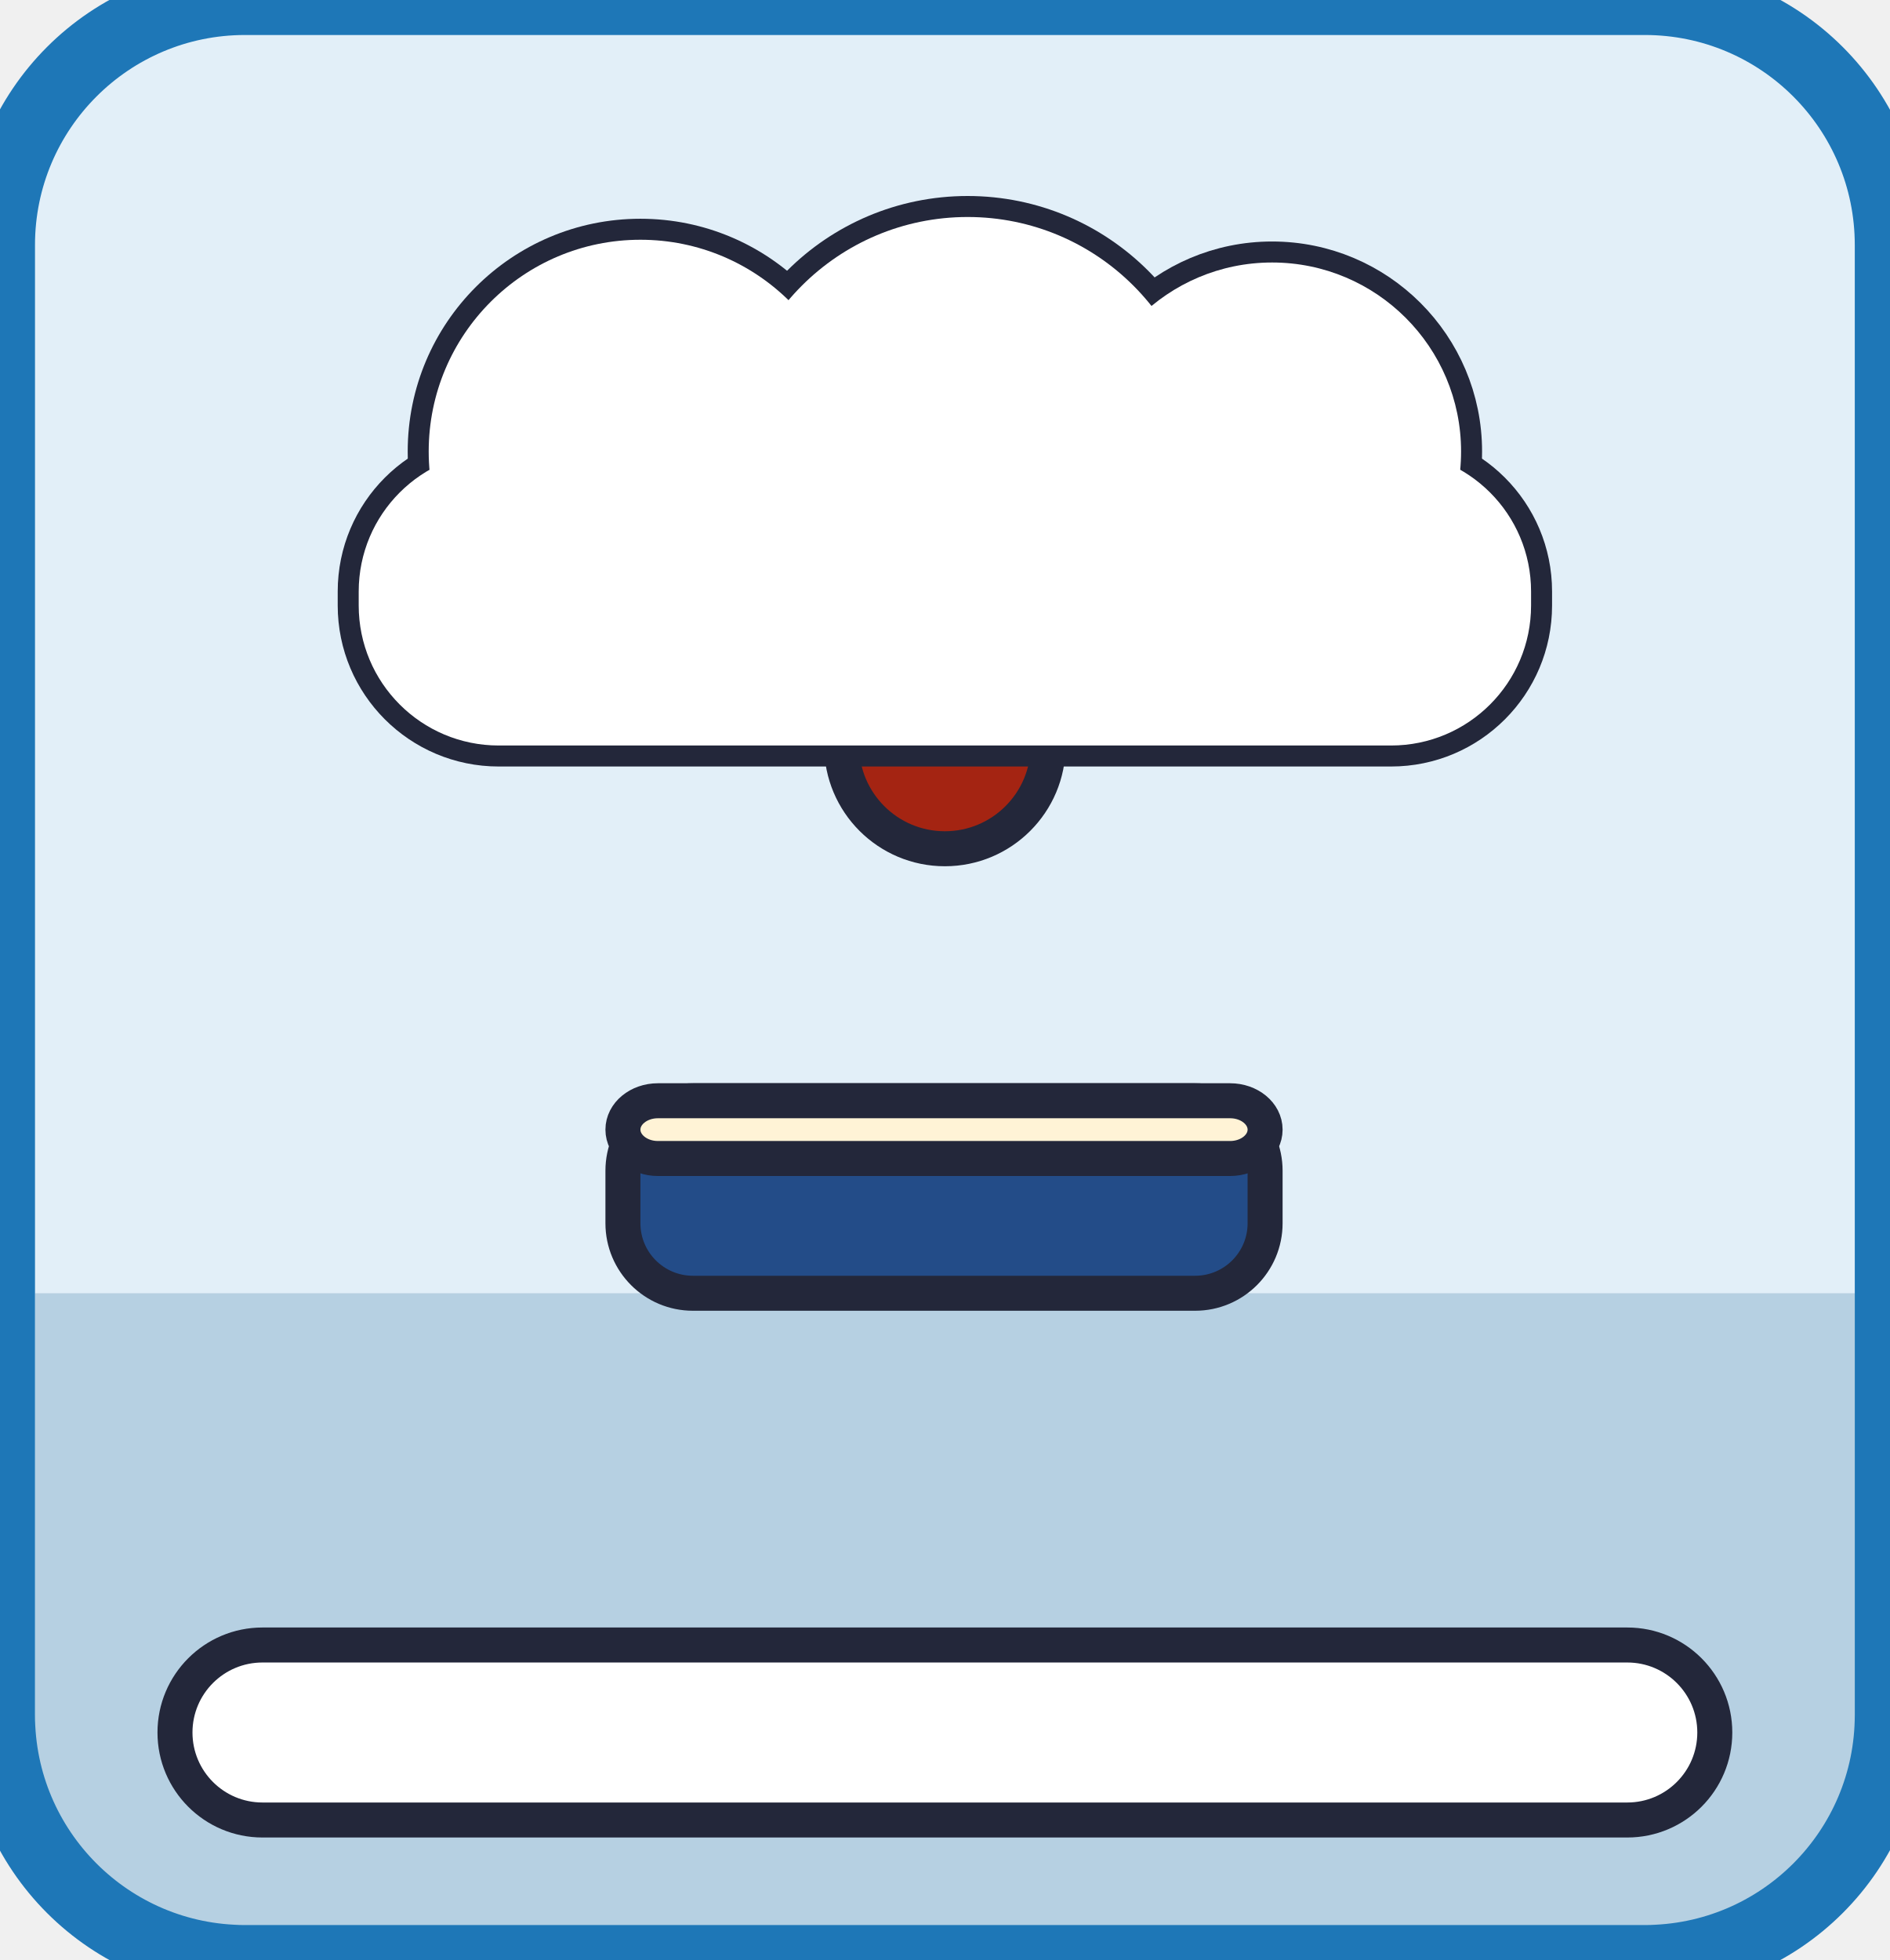
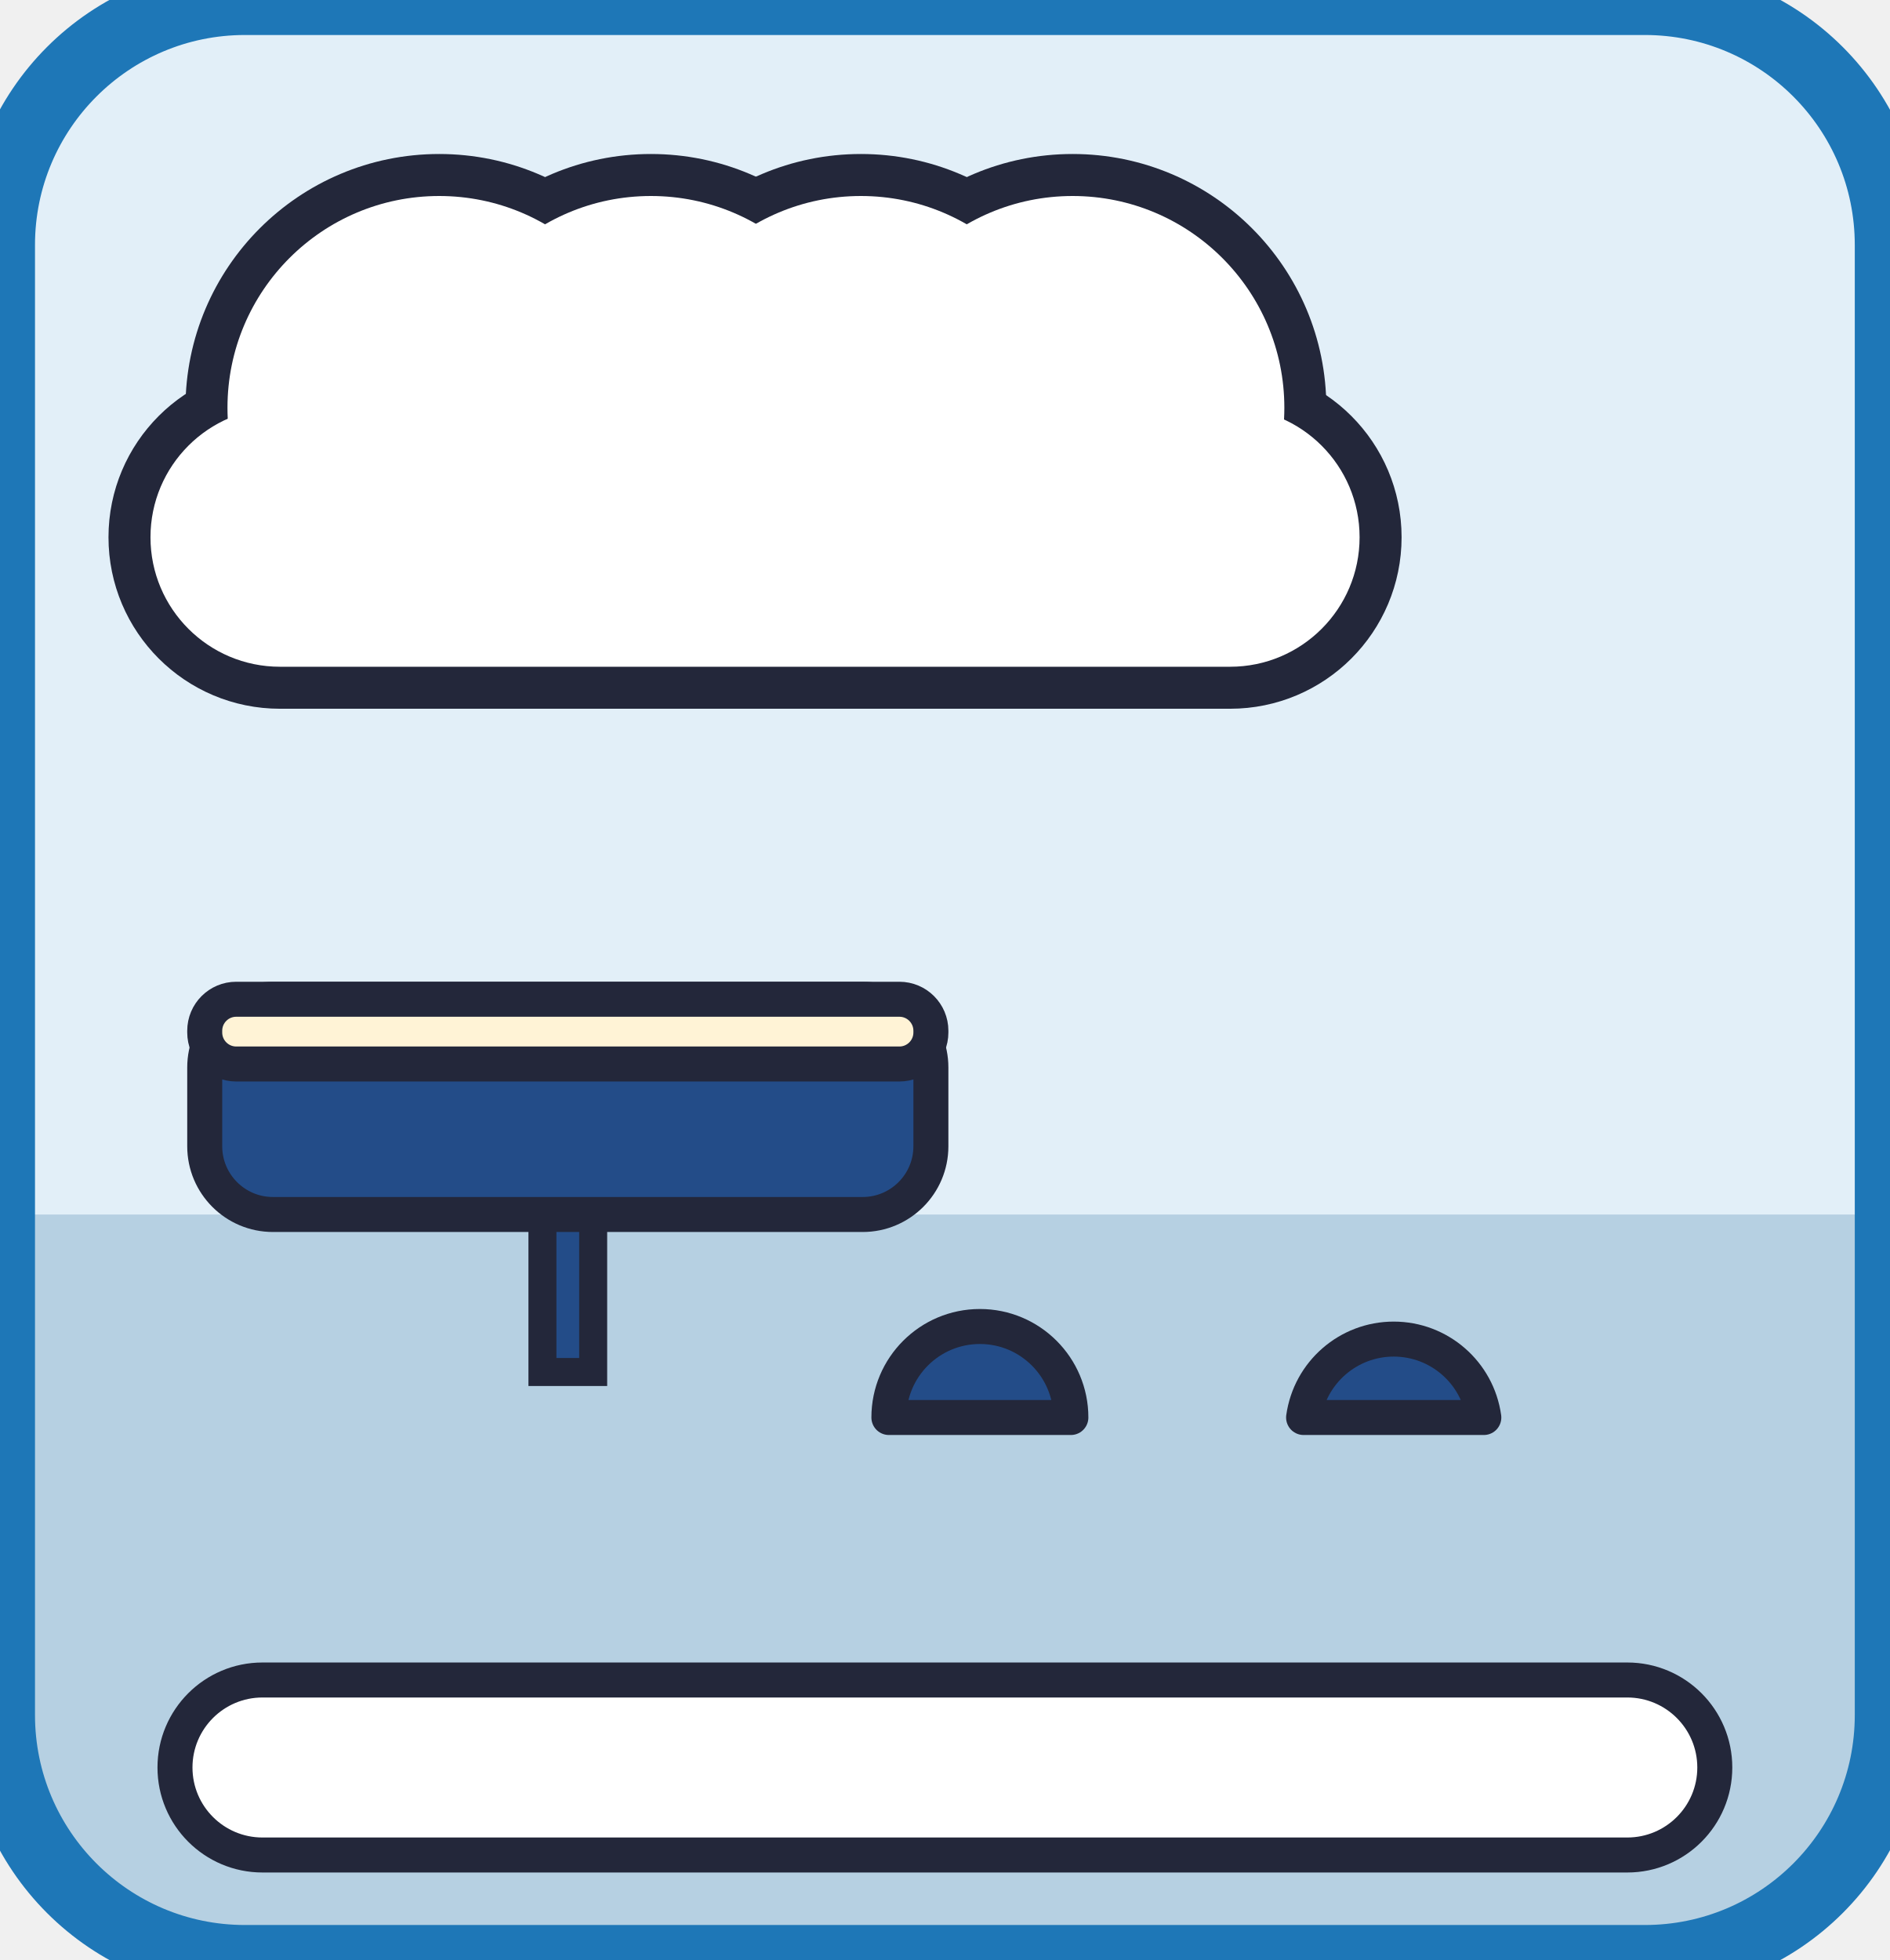
<svg xmlns="http://www.w3.org/2000/svg" viewBox="0 0 108 112">
  <clipPath id="lc03">
    <rect x="0" y="0" width="108" height="112" rx="14" />
  </clipPath>
  <rect x="0" y="0" width="108" height="112" rx="14" fill="#E2EFF8" />
  <g clip-path="url(#lc03)">
-     <rect x="2" y="73.9" width="104" height="36.1" fill="#B6D0E2" />
-     <ellipse cx="54" cy="62.9" rx="3.8" ry="0.7" fill="#8F7748" />
-     <ellipse cx="54" cy="42.6" rx="5.9" ry="5.9" fill="#A42412" stroke="#23273A" stroke-width="2" />
-     <path d="M50.6 41.3 A3.6 3.6 0 0 1 53.1 39" fill="none" stroke="#FFD9CC" stroke-width="2" stroke-linecap="round" />
-     <g fill="#FFFFFF" stroke="#23273A" stroke-width="2.4">
-       <rect x="20.5" y="25.8" width="67" height="16.8" rx="8" />
-       <circle cx="36.6" cy="25.8" r="12.1" />
-       <circle cx="55.3" cy="25.8" r="13.4" />
-       <circle cx="72.7" cy="25.8" r="10.8" />
+     <rect x="0" y="69.4" width="108" height="42.6" fill="#B6D0E2" />
+     <path d="M50.8 81 A5.2 5.2 0 0 1 61.2 81 Z" fill="#234C88" stroke="#23273A" stroke-width="2" stroke-linejoin="round" />
+     <path d="M74.5 81 A5.2 5.2 0 0 1 84.8 81 Z" fill="#234C88" stroke="#23273A" stroke-width="2" stroke-linejoin="round" />
+     <rect x="31" y="67.4" width="2.9" height="11" fill="#234C88" stroke="#23273A" stroke-width="1.6" />
+     <rect x="11.7" y="57.1" width="41.5" height="12.3" rx="3.9" fill="#234C88" stroke="#23273A" stroke-width="2" />
+     <rect x="11.7" y="57.1" width="41.5" height="3.7" rx="1.8" fill="#FFF3D6" stroke="#23273A" stroke-width="2" />
+     <ellipse cx="32.4" cy="24.4" rx="6.5" ry="6.5" fill="#A42412" stroke="#23273A" stroke-width="2" />
+     <path d="M28.6 23 A4 4 0 0 1 31.4 20.5" fill="none" stroke="#FFD9CC" stroke-width="2" stroke-linecap="round" />
+     <g fill="#FFFFFF" stroke="#23273A" stroke-width="4.8">
+       <rect x="8.6" y="23.3" width="69.1" height="14.8" rx="7.4" />
+       <circle cx="25.1" cy="23.3" r="12.1" />
+       <circle cx="37.2" cy="23.3" r="12.1" />
+       <circle cx="49.2" cy="23.3" r="12.1" />
+       <circle cx="61.3" cy="23.3" r="12.1" />
    </g>
    <g fill="#FFFFFF">
-       <rect x="20.5" y="25.8" width="67" height="16.8" rx="8" />
-       <circle cx="36.6" cy="25.8" r="12.1" />
-       <circle cx="55.3" cy="25.8" r="13.4" />
-       <circle cx="72.7" cy="25.8" r="10.8" />
+       <rect x="8.6" y="23.3" width="69.1" height="14.8" rx="7.4" />
+       <circle cx="25.1" cy="23.3" r="12.1" />
+       <circle cx="37.2" cy="23.3" r="12.1" />
+       <circle cx="49.2" cy="23.3" r="12.1" />
+       <circle cx="61.3" cy="23.3" r="12.1" />
    </g>
-     <rect x="35.6" y="62.9" width="36.7" height="11" rx="4" fill="#234C88" stroke="#23273A" stroke-width="2" />
-     <rect x="35.6" y="62.9" width="36.7" height="3.3" rx="2" fill="#FFF3D6" stroke="#23273A" stroke-width="2" />
  </g>
  <rect x="0" y="0" width="108" height="112" rx="14" fill="none" stroke="#1E77B7" stroke-width="4" />
-   <rect x="10" y="94" width="88" height="10" rx="5" fill="#FFFFFF" stroke="#23273A" stroke-width="2" />
+   <rect x="10" y="96" width="88" height="10" rx="5" fill="#FFFFFF" stroke="#23273A" stroke-width="2" />
  <g fill="none" stroke="#23273A" stroke-width="1.8" stroke-dasharray="3 3">
    <path d="M21 129.6 h18 a3.6 3.6 0 0 0 -2.2 -6.1 a4.7 4.7 0 0 0 -9 -1.7 a3.3 3.3 0 0 0 -3.2 7.8 z" />
  </g>
  <g fill="none" stroke="#23273A" stroke-width="1.8" stroke-dasharray="3 3">
    <path d="M45 129.6 h18 a3.6 3.6 0 0 0 -2.2 -6.1 a4.7 4.7 0 0 0 -9 -1.7 a3.3 3.3 0 0 0 -3.2 7.8 z" />
  </g>
  <g fill="none" stroke="#23273A" stroke-width="1.8" stroke-dasharray="3 3">
    <path d="M69 129.6 h18 a3.6 3.6 0 0 0 -2.2 -6.1 a4.7 4.7 0 0 0 -9 -1.7 a3.3 3.3 0 0 0 -3.2 7.8 z" />
  </g>
</svg>
